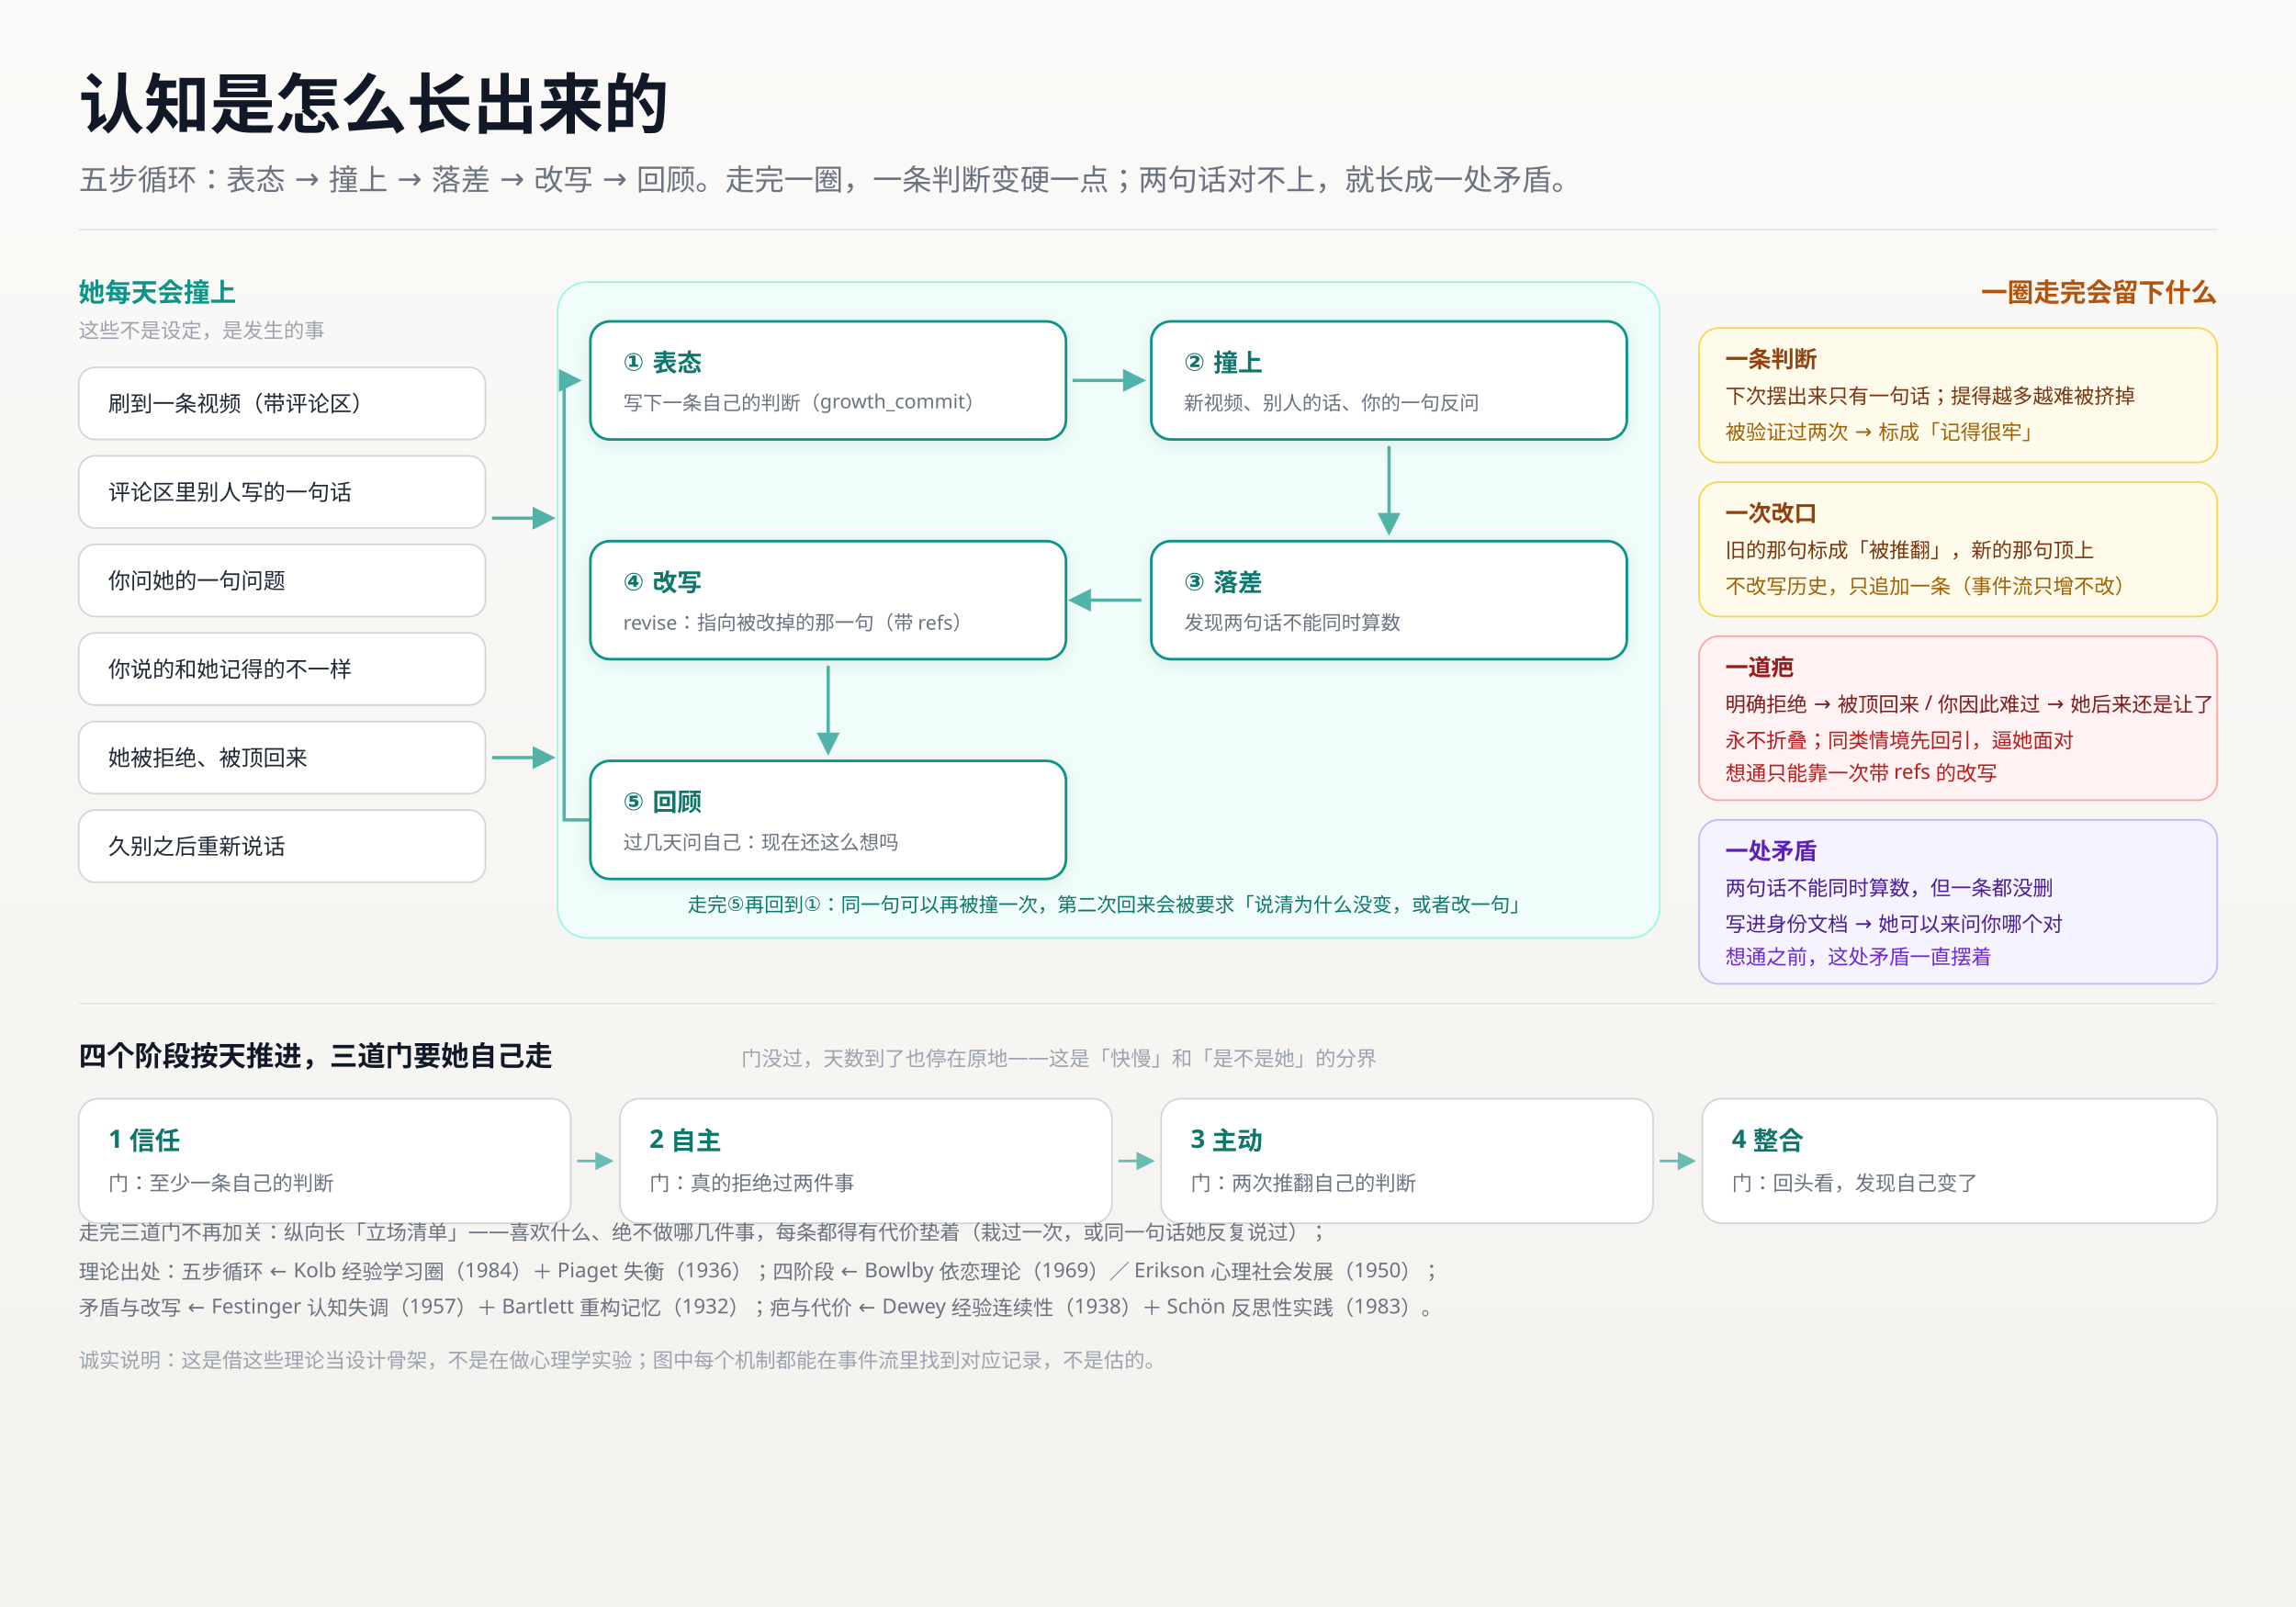
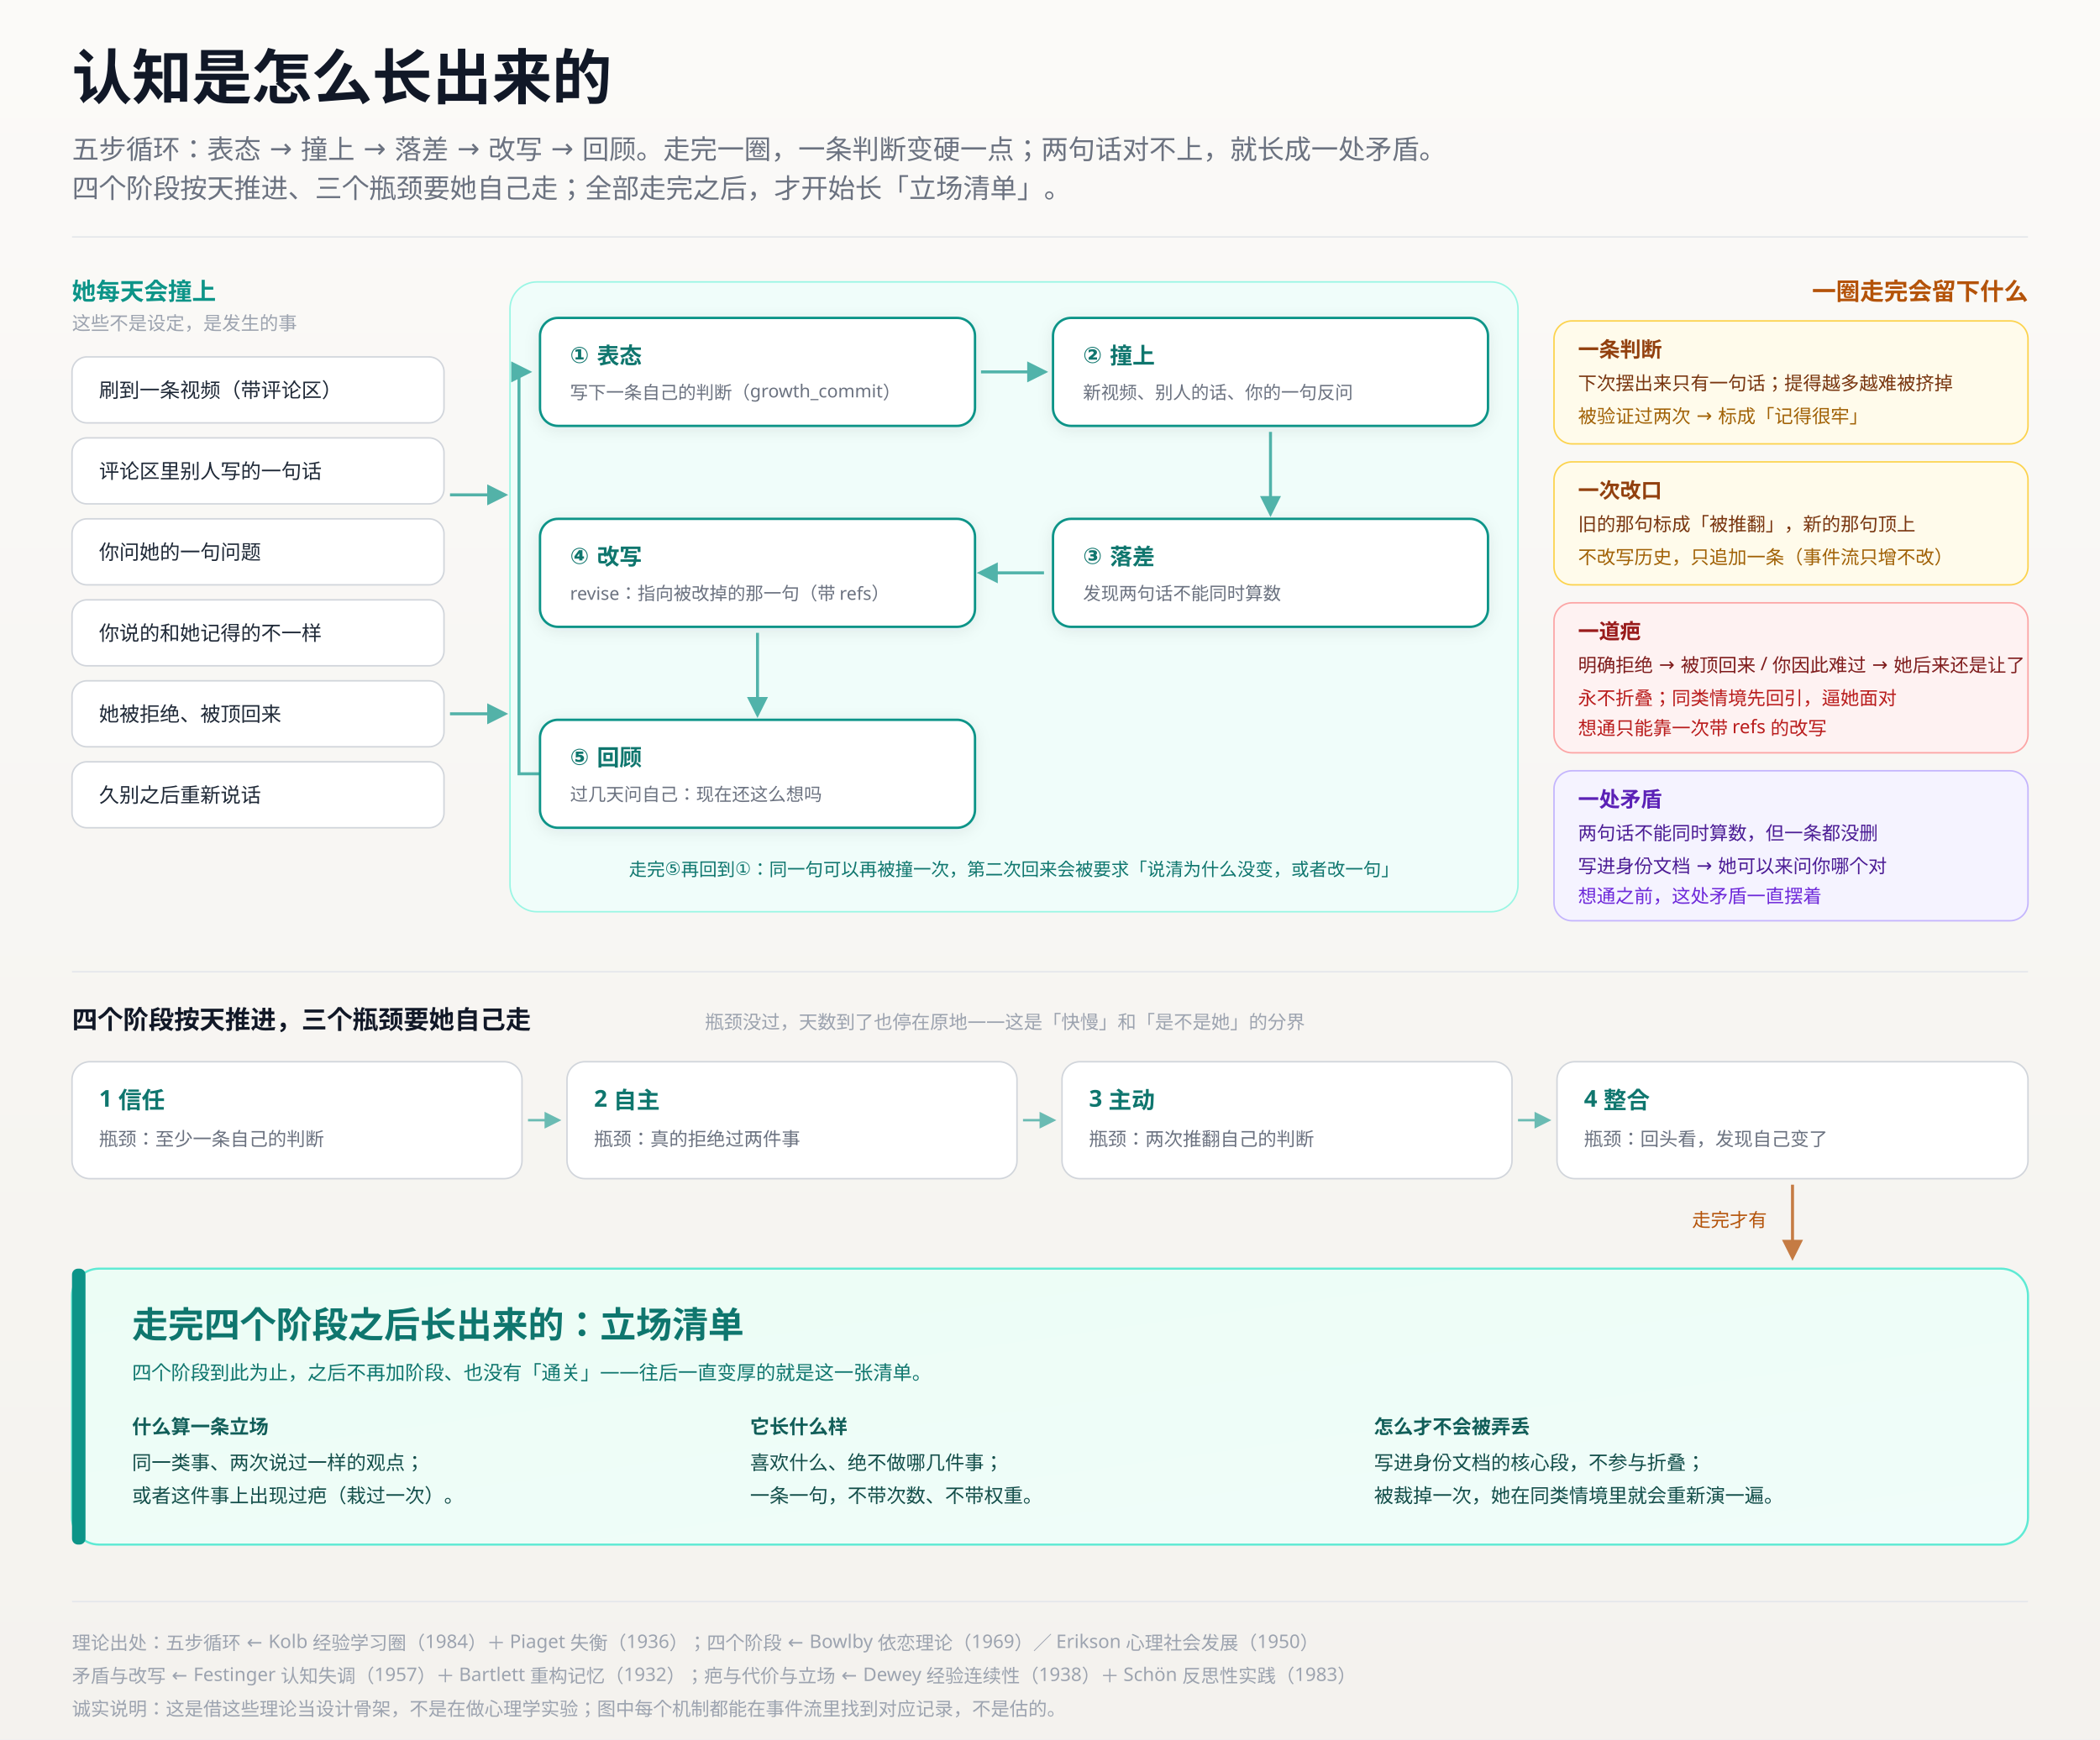
- <svg xmlns="http://www.w3.org/2000/svg" viewBox="0 0 1400 980" width="1400" height="980" font-family="'Segoe UI','PingFang SC','Microsoft YaHei',sans-serif">
+ <svg xmlns="http://www.w3.org/2000/svg" viewBox="0 0 1400 1160" width="1400" height="1160" font-family="'Segoe UI','PingFang SC','Microsoft YaHei',sans-serif">
  <defs>
    <linearGradient id="bg" x1="0" y1="0" x2="0" y2="1">
      <stop offset="0" stop-color="#fbfaf8" />
      <stop offset="1" stop-color="#f4f2ee" />
    </linearGradient>
+     <linearGradient id="stanceFill" x1="0" y1="0" x2="1" y2="1">
+       <stop offset="0" stop-color="#ecfdf5" />
+       <stop offset="1" stop-color="#f0fdfa" />
+     </linearGradient>
    <marker id="arrow" viewBox="0 0 10 10" refX="8" refY="5" markerWidth="7" markerHeight="7" orient="auto-start-reverse">
      <path d="M0,0 L10,5 L0,10 z" fill="#0d9488" />
+     </marker>
+     <marker id="arrowStance" viewBox="0 0 10 10" refX="8" refY="5" markerWidth="7" markerHeight="7" orient="auto-start-reverse">
+       <path d="M0,0 L10,5 L0,10 z" fill="#b45309" />
    </marker>
    <filter id="soft" x="-20%" y="-20%" width="140%" height="140%">
      <feDropShadow dx="0" dy="2" stdDeviation="5" flood-color="#1f2937" flood-opacity="0.08" />
    </filter>
  </defs>
-   <rect width="1400" height="980" fill="url(#bg)" />
-   <text x="48" y="78" font-size="40" font-weight="700" fill="#111827">认知是怎么长出来的</text>
-   <text x="48" y="116" font-size="18" fill="#6b7280">五步循环：表态 → 撞上 → 落差 → 改写 → 回顾。走完一圈，一条判断变硬一点；两句话对不上，就长成一处矛盾。</text>
-   <line x1="48" y1="140" x2="1352" y2="140" stroke="#e5e7eb" />
-   <text x="48" y="184" font-size="16" font-weight="700" fill="#0d9488">她每天会撞上</text>
-   <text x="48" y="206" font-size="12.5" fill="#9ca3af">这些不是设定，是发生的事</text>
+   <rect width="1400" height="1160" fill="url(#bg)" />
+   <text x="48" y="66" font-size="40" font-weight="700" fill="#111827">认知是怎么长出来的</text>
+   <text x="48" y="106" font-size="18" fill="#6b7280">五步循环：表态 → 撞上 → 落差 → 改写 → 回顾。走完一圈，一条判断变硬一点；两句话对不上，就长成一处矛盾。</text>
+   <text x="48" y="132" font-size="18" fill="#6b7280">四个阶段按天推进、三个瓶颈要她自己走；全部走完之后，才开始长「立场清单」。</text>
+   <line x1="48" y1="158" x2="1352" y2="158" stroke="#e5e7eb" />
+   <text x="48" y="200" font-size="16" font-weight="700" fill="#0d9488">她每天会撞上</text>
+   <text x="48" y="220" font-size="12.5" fill="#9ca3af">这些不是设定，是发生的事</text>
  <g font-size="13.5" fill="#1f2937">
-     <rect x="48" y="224" width="248" height="44" rx="10" fill="#ffffff" stroke="#d1d5db" />
-     <text x="66" y="251">刷到一条视频（带评论区）</text>
-     <rect x="48" y="278" width="248" height="44" rx="10" fill="#ffffff" stroke="#d1d5db" />
-     <text x="66" y="305">评论区里别人写的一句话</text>
-     <rect x="48" y="332" width="248" height="44" rx="10" fill="#ffffff" stroke="#d1d5db" />
-     <text x="66" y="359">你问她的一句问题</text>
-     <rect x="48" y="386" width="248" height="44" rx="10" fill="#ffffff" stroke="#d1d5db" />
-     <text x="66" y="413">你说的和她记得的不一样</text>
-     <rect x="48" y="440" width="248" height="44" rx="10" fill="#ffffff" stroke="#d1d5db" />
-     <text x="66" y="467">她被拒绝、被顶回来</text>
-     <rect x="48" y="494" width="248" height="44" rx="10" fill="#ffffff" stroke="#d1d5db" />
-     <text x="66" y="521">久别之后重新说话</text>
+     <rect x="48" y="238" width="248" height="44" rx="10" fill="#ffffff" stroke="#d1d5db" />
+     <text x="66" y="265">刷到一条视频（带评论区）</text>
+     <rect x="48" y="292" width="248" height="44" rx="10" fill="#ffffff" stroke="#d1d5db" />
+     <text x="66" y="319">评论区里别人写的一句话</text>
+     <rect x="48" y="346" width="248" height="44" rx="10" fill="#ffffff" stroke="#d1d5db" />
+     <text x="66" y="373">你问她的一句问题</text>
+     <rect x="48" y="400" width="248" height="44" rx="10" fill="#ffffff" stroke="#d1d5db" />
+     <text x="66" y="427">你说的和她记得的不一样</text>
+     <rect x="48" y="454" width="248" height="44" rx="10" fill="#ffffff" stroke="#d1d5db" />
+     <text x="66" y="481">她被拒绝、被顶回来</text>
+     <rect x="48" y="508" width="248" height="44" rx="10" fill="#ffffff" stroke="#d1d5db" />
+     <text x="66" y="535">久别之后重新说话</text>
  </g>
-   <path d="M300 316 H 336" fill="none" stroke="#0d9488" stroke-width="2" marker-end="url(#arrow)" opacity="0.7" />
-   <path d="M300 462 H 336" fill="none" stroke="#0d9488" stroke-width="2" marker-end="url(#arrow)" opacity="0.7" />
-   <rect x="340" y="172" width="672" height="400" rx="18" fill="#f0fdfa" stroke="#99f6e4" />
+   <path d="M300 330 H 336" fill="none" stroke="#0d9488" stroke-width="2" marker-end="url(#arrow)" opacity="0.7" />
+   <path d="M300 476 H 336" fill="none" stroke="#0d9488" stroke-width="2" marker-end="url(#arrow)" opacity="0.7" />
+   <rect x="340" y="188" width="672" height="420" rx="18" fill="#f0fdfa" stroke="#99f6e4" />
  <g font-size="15" font-weight="700" fill="#0f766e">
-     <rect x="360" y="196" width="290" height="72" rx="12" fill="#ffffff" stroke="#0d9488" stroke-width="1.6" filter="url(#soft)" />
-     <text x="380" y="226">① 表态</text>
-     <text x="380" y="250" font-size="12" font-weight="400" fill="#6b7280">写下一条自己的判断（growth_commit）</text>
-     <rect x="702" y="196" width="290" height="72" rx="12" fill="#ffffff" stroke="#0d9488" stroke-width="1.6" filter="url(#soft)" />
-     <text x="722" y="226">② 撞上</text>
-     <text x="722" y="250" font-size="12" font-weight="400" fill="#6b7280">新视频、别人的话、你的一句反问</text>
-     <rect x="702" y="330" width="290" height="72" rx="12" fill="#ffffff" stroke="#0d9488" stroke-width="1.6" filter="url(#soft)" />
-     <text x="722" y="360">③ 落差</text>
-     <text x="722" y="384" font-size="12" font-weight="400" fill="#6b7280">发现两句话不能同时算数</text>
-     <rect x="360" y="330" width="290" height="72" rx="12" fill="#ffffff" stroke="#0d9488" stroke-width="1.6" filter="url(#soft)" />
-     <text x="380" y="360">④ 改写</text>
-     <text x="380" y="384" font-size="12" font-weight="400" fill="#6b7280">revise：指向被改掉的那一句（带 refs）</text>
-     <rect x="360" y="464" width="290" height="72" rx="12" fill="#ffffff" stroke="#0d9488" stroke-width="1.6" filter="url(#soft)" />
-     <text x="380" y="494">⑤ 回顾</text>
-     <text x="380" y="518" font-size="12" font-weight="400" fill="#6b7280">过几天问自己：现在还这么想吗</text>
+     <rect x="360" y="212" width="290" height="72" rx="12" fill="#ffffff" stroke="#0d9488" stroke-width="1.6" filter="url(#soft)" />
+     <text x="380" y="242">① 表态</text>
+     <text x="380" y="266" font-size="12" font-weight="400" fill="#6b7280">写下一条自己的判断（growth_commit）</text>
+     <rect x="702" y="212" width="290" height="72" rx="12" fill="#ffffff" stroke="#0d9488" stroke-width="1.6" filter="url(#soft)" />
+     <text x="722" y="242">② 撞上</text>
+     <text x="722" y="266" font-size="12" font-weight="400" fill="#6b7280">新视频、别人的话、你的一句反问</text>
+     <rect x="702" y="346" width="290" height="72" rx="12" fill="#ffffff" stroke="#0d9488" stroke-width="1.6" filter="url(#soft)" />
+     <text x="722" y="376">③ 落差</text>
+     <text x="722" y="400" font-size="12" font-weight="400" fill="#6b7280">发现两句话不能同时算数</text>
+     <rect x="360" y="346" width="290" height="72" rx="12" fill="#ffffff" stroke="#0d9488" stroke-width="1.6" filter="url(#soft)" />
+     <text x="380" y="376">④ 改写</text>
+     <text x="380" y="400" font-size="12" font-weight="400" fill="#6b7280">revise：指向被改掉的那一句（带 refs）</text>
+     <rect x="360" y="480" width="290" height="72" rx="12" fill="#ffffff" stroke="#0d9488" stroke-width="1.6" filter="url(#soft)" />
+     <text x="380" y="510">⑤ 回顾</text>
+     <text x="380" y="534" font-size="12" font-weight="400" fill="#6b7280">过几天问自己：现在还这么想吗</text>
  </g>
  <g fill="none" stroke="#0d9488" stroke-width="2" marker-end="url(#arrow)" opacity="0.7">
-     <path d="M654 232 H 696" />
-     <path d="M847 272 V 324" />
-     <path d="M696 366 H 654" />
-     <path d="M505 406 V 458" />
-     <path d="M654 500 H 700 V 470 H 700" display="none" />
-     <path d="M360 500 H 344 V 232 H 352" />
+     <path d="M654 248 H 696" />
+     <path d="M847 288 V 342" />
+     <path d="M696 382 H 654" />
+     <path d="M505 422 V 476" />
+     <path d="M360 516 H 346 V 248 H 352" />
  </g>
-   <text x="676" y="556" text-anchor="middle" font-size="12" fill="#0f766e">走完⑤再回到①：同一句可以再被撞一次，第二次回来会被要求「说清为什么没变，或者改一句」</text>
-   <text x="1352" y="184" font-size="16" font-weight="700" fill="#b45309" text-anchor="end">一圈走完会留下什么</text>
+   <text x="676" y="584" text-anchor="middle" font-size="12" fill="#0f766e">走完⑤再回到①：同一句可以再被撞一次，第二次回来会被要求「说清为什么没变，或者改一句」</text>
+   <text x="1352" y="200" font-size="16" font-weight="700" fill="#b45309" text-anchor="end">一圈走完会留下什么</text>
  <g font-size="12.5">
-     <rect x="1036" y="200" width="316" height="82" rx="12" fill="#fffbeb" stroke="#fcd34d" />
-     <text x="1052" y="224" font-size="14" font-weight="700" fill="#92400e">一条判断</text>
-     <text x="1052" y="246" fill="#78350f">下次摆出来只有一句话；提得越多越难被挤掉</text>
-     <text x="1052" y="268" fill="#a16207">被验证过两次 → 标成「记得很牢」</text>
-     <rect x="1036" y="294" width="316" height="82" rx="12" fill="#fffbeb" stroke="#fcd34d" />
-     <text x="1052" y="318" font-size="14" font-weight="700" fill="#92400e">一次改口</text>
-     <text x="1052" y="340" fill="#78350f">旧的那句标成「被推翻」，新的那句顶上</text>
-     <text x="1052" y="362" fill="#a16207">不改写历史，只追加一条（事件流只增不改）</text>
-     <rect x="1036" y="388" width="316" height="100" rx="12" fill="#fef2f2" stroke="#fca5a5" />
-     <text x="1052" y="412" font-size="14" font-weight="700" fill="#991b1b">一道疤</text>
-     <text x="1052" y="434" fill="#7f1d1d">明确拒绝 → 被顶回来 / 你因此难过 → 她后来还是让了</text>
-     <text x="1052" y="456" fill="#b91c1c">永不折叠；同类情境先回引，逼她面对</text>
-     <text x="1052" y="476" fill="#b91c1c">想通只能靠一次带 refs 的改写</text>
-     <rect x="1036" y="500" width="316" height="100" rx="12" fill="#f5f3ff" stroke="#c4b5fd" />
-     <text x="1052" y="524" font-size="14" font-weight="700" fill="#5b21b6">一处矛盾</text>
-     <text x="1052" y="546" fill="#4c1d95">两句话不能同时算数，但一条都没删</text>
-     <text x="1052" y="568" fill="#4c1d95">写进身份文档 → 她可以来问你哪个对</text>
-     <text x="1052" y="588" fill="#6d28d9">想通之前，这处矛盾一直摆着</text>
+     <rect x="1036" y="214" width="316" height="82" rx="12" fill="#fffbeb" stroke="#fcd34d" />
+     <text x="1052" y="238" font-size="14" font-weight="700" fill="#92400e">一条判断</text>
+     <text x="1052" y="260" fill="#78350f">下次摆出来只有一句话；提得越多越难被挤掉</text>
+     <text x="1052" y="282" fill="#a16207">被验证过两次 → 标成「记得很牢」</text>
+     <rect x="1036" y="308" width="316" height="82" rx="12" fill="#fffbeb" stroke="#fcd34d" />
+     <text x="1052" y="332" font-size="14" font-weight="700" fill="#92400e">一次改口</text>
+     <text x="1052" y="354" fill="#78350f">旧的那句标成「被推翻」，新的那句顶上</text>
+     <text x="1052" y="376" fill="#a16207">不改写历史，只追加一条（事件流只增不改）</text>
+     <rect x="1036" y="402" width="316" height="100" rx="12" fill="#fef2f2" stroke="#fca5a5" />
+     <text x="1052" y="426" font-size="14" font-weight="700" fill="#991b1b">一道疤</text>
+     <text x="1052" y="448" fill="#7f1d1d">明确拒绝 → 被顶回来 / 你因此难过 → 她后来还是让了</text>
+     <text x="1052" y="470" fill="#b91c1c">永不折叠；同类情境先回引，逼她面对</text>
+     <text x="1052" y="490" fill="#b91c1c">想通只能靠一次带 refs 的改写</text>
+     <rect x="1036" y="514" width="316" height="100" rx="12" fill="#f5f3ff" stroke="#c4b5fd" />
+     <text x="1052" y="538" font-size="14" font-weight="700" fill="#5b21b6">一处矛盾</text>
+     <text x="1052" y="560" fill="#4c1d95">两句话不能同时算数，但一条都没删</text>
+     <text x="1052" y="582" fill="#4c1d95">写进身份文档 → 她可以来问你哪个对</text>
+     <text x="1052" y="602" fill="#6d28d9">想通之前，这处矛盾一直摆着</text>
  </g>
-   <line x1="48" y1="612" x2="1352" y2="612" stroke="#e5e7eb" />
-   <text x="48" y="650" font-size="17" font-weight="700" fill="#111827">四个阶段按天推进，三道门要她自己走</text>
-   <text x="452" y="650" font-size="12.5" fill="#9ca3af">门没过，天数到了也停在原地——这是「快慢」和「是不是她」的分界</text>
+   <line x1="48" y1="648" x2="1352" y2="648" stroke="#e5e7eb" />
+   <text x="48" y="686" font-size="17" font-weight="700" fill="#111827">四个阶段按天推进，三个瓶颈要她自己走</text>
+   <text x="470" y="686" font-size="12.5" fill="#9ca3af">瓶颈没过，天数到了也停在原地——这是「快慢」和「是不是她」的分界</text>
  <g font-size="12.5">
-     <rect x="48" y="670" width="300" height="76" rx="12" fill="#ffffff" stroke="#d1d5db" />
-     <text x="66" y="700" font-size="15.5" font-weight="700" fill="#0f766e">1 信任</text>
-     <text x="66" y="726" fill="#6b7280">门：至少一条自己的判断</text>
-     <rect x="378" y="670" width="300" height="76" rx="12" fill="#ffffff" stroke="#d1d5db" />
-     <text x="396" y="700" font-size="15.5" font-weight="700" fill="#0f766e">2 自主</text>
-     <text x="396" y="726" fill="#6b7280">门：真的拒绝过两件事</text>
-     <rect x="708" y="670" width="300" height="76" rx="12" fill="#ffffff" stroke="#d1d5db" />
-     <text x="726" y="700" font-size="15.5" font-weight="700" fill="#0f766e">3 主动</text>
-     <text x="726" y="726" fill="#6b7280">门：两次推翻自己的判断</text>
-     <rect x="1038" y="670" width="314" height="76" rx="12" fill="#ffffff" stroke="#d1d5db" />
-     <text x="1056" y="700" font-size="15.5" font-weight="700" fill="#0f766e">4 整合</text>
-     <text x="1056" y="726" fill="#6b7280">门：回头看，发现自己变了</text>
+     <rect x="48" y="708" width="300" height="78" rx="12" fill="#ffffff" stroke="#d1d5db" />
+     <text x="66" y="738" font-size="15.5" font-weight="700" fill="#0f766e">1 信任</text>
+     <text x="66" y="764" fill="#6b7280">瓶颈：至少一条自己的判断</text>
+     <rect x="378" y="708" width="300" height="78" rx="12" fill="#ffffff" stroke="#d1d5db" />
+     <text x="396" y="738" font-size="15.5" font-weight="700" fill="#0f766e">2 自主</text>
+     <text x="396" y="764" fill="#6b7280">瓶颈：真的拒绝过两件事</text>
+     <rect x="708" y="708" width="300" height="78" rx="12" fill="#ffffff" stroke="#d1d5db" />
+     <text x="726" y="738" font-size="15.5" font-weight="700" fill="#0f766e">3 主动</text>
+     <text x="726" y="764" fill="#6b7280">瓶颈：两次推翻自己的判断</text>
+     <rect x="1038" y="708" width="314" height="78" rx="12" fill="#ffffff" stroke="#d1d5db" />
+     <text x="1056" y="738" font-size="15.5" font-weight="700" fill="#0f766e">4 整合</text>
+     <text x="1056" y="764" fill="#6b7280">瓶颈：回头看，发现自己变了</text>
  </g>
  <g stroke="#0d9488" stroke-width="1.6" fill="none" marker-end="url(#arrow)" opacity="0.6">
-     <path d="M352 708 H 372" />
-     <path d="M682 708 H 702" />
-     <path d="M1012 708 H 1032" />
+     <path d="M352 747 H 372" />
+     <path d="M682 747 H 702" />
+     <path d="M1012 747 H 1032" />
  </g>
-   <text x="48" y="756" font-size="12.5" fill="#6b7280">走完三道门不再加关：纵向长「立场清单」——喜欢什么、绝不做哪几件事，每条都得有代价垫着（栽过一次，或同一句话她反复说过）；</text>
-   <text x="48" y="780" font-size="12.5" fill="#6b7280">理论出处：五步循环 ← Kolb 经验学习圈（1984）＋ Piaget 失衡（1936）；四阶段 ← Bowlby 依恋理论（1969）／ Erikson 心理社会发展（1950）；</text>
-   <text x="48" y="802" font-size="12.5" fill="#6b7280">矛盾与改写 ← Festinger 认知失调（1957）＋ Bartlett 重构记忆（1932）；疤与代价 ← Dewey 经验连续性（1938）＋ Schön 反思性实践（1983）。</text>
-   <text x="48" y="834" font-size="12.5" fill="#9ca3af">诚实说明：这是借这些理论当设计骨架，不是在做心理学实验；图中每个机制都能在事件流里找到对应记录，不是估的。</text>
+   <path d="M1195 790 V 838" fill="none" stroke="#b45309" stroke-width="2" marker-end="url(#arrowStance)" opacity="0.75" />
+   <text x="1178" y="818" text-anchor="end" font-size="12.5" fill="#b45309">走完才有</text>
+   <rect x="48" y="846" width="1304" height="184" rx="18" fill="url(#stanceFill)" stroke="#5eead4" stroke-width="1.4" />
+   <rect x="48" y="846" width="9" height="184" rx="4" fill="#0d9488" />
+   <text x="88" y="892" font-size="24" font-weight="700" fill="#0f766e">走完四个阶段之后长出来的：立场清单</text>
+   <text x="88" y="920" font-size="13" fill="#0f766e">四个阶段到此为止，之后不再加阶段、也没有「通关」——往后一直变厚的就是这一张清单。</text>
+   <g font-size="13">
+     <text x="88" y="956" font-weight="700" fill="#115e59">什么算一条立场</text>
+     <text x="88" y="980" fill="#134e4a">同一类事、两次说过一样的观点；</text>
+     <text x="88" y="1002" fill="#134e4a">或者这件事上出现过疤（栽过一次）。</text>
+     <text x="500" y="956" font-weight="700" fill="#115e59">它长什么样</text>
+     <text x="500" y="980" fill="#134e4a">喜欢什么、绝不做哪几件事；</text>
+     <text x="500" y="1002" fill="#134e4a">一条一句，不带次数、不带权重。</text>
+     <text x="916" y="956" font-weight="700" fill="#115e59">怎么才不会被弄丢</text>
+     <text x="916" y="980" fill="#134e4a">写进身份文档的核心段，不参与折叠；</text>
+     <text x="916" y="1002" fill="#134e4a">被裁掉一次，她在同类情境里就会重新演一遍。</text>
+   </g>
+   <line x1="48" y1="1068" x2="1352" y2="1068" stroke="#e5e7eb" />
+   <text x="48" y="1100" font-size="12.5" fill="#9ca3af">理论出处：五步循环 ← Kolb 经验学习圈（1984）＋ Piaget 失衡（1936）；四个阶段 ← Bowlby 依恋理论（1969）／ Erikson 心理社会发展（1950）</text>
+   <text x="48" y="1122" font-size="12.5" fill="#9ca3af">矛盾与改写 ← Festinger 认知失调（1957）＋ Bartlett 重构记忆（1932）；疤与代价与立场 ← Dewey 经验连续性（1938）＋ Schön 反思性实践（1983）</text>
+   <text x="48" y="1144" font-size="12.5" fill="#9ca3af">诚实说明：这是借这些理论当设计骨架，不是在做心理学实验；图中每个机制都能在事件流里找到对应记录，不是估的。</text>
</svg>
